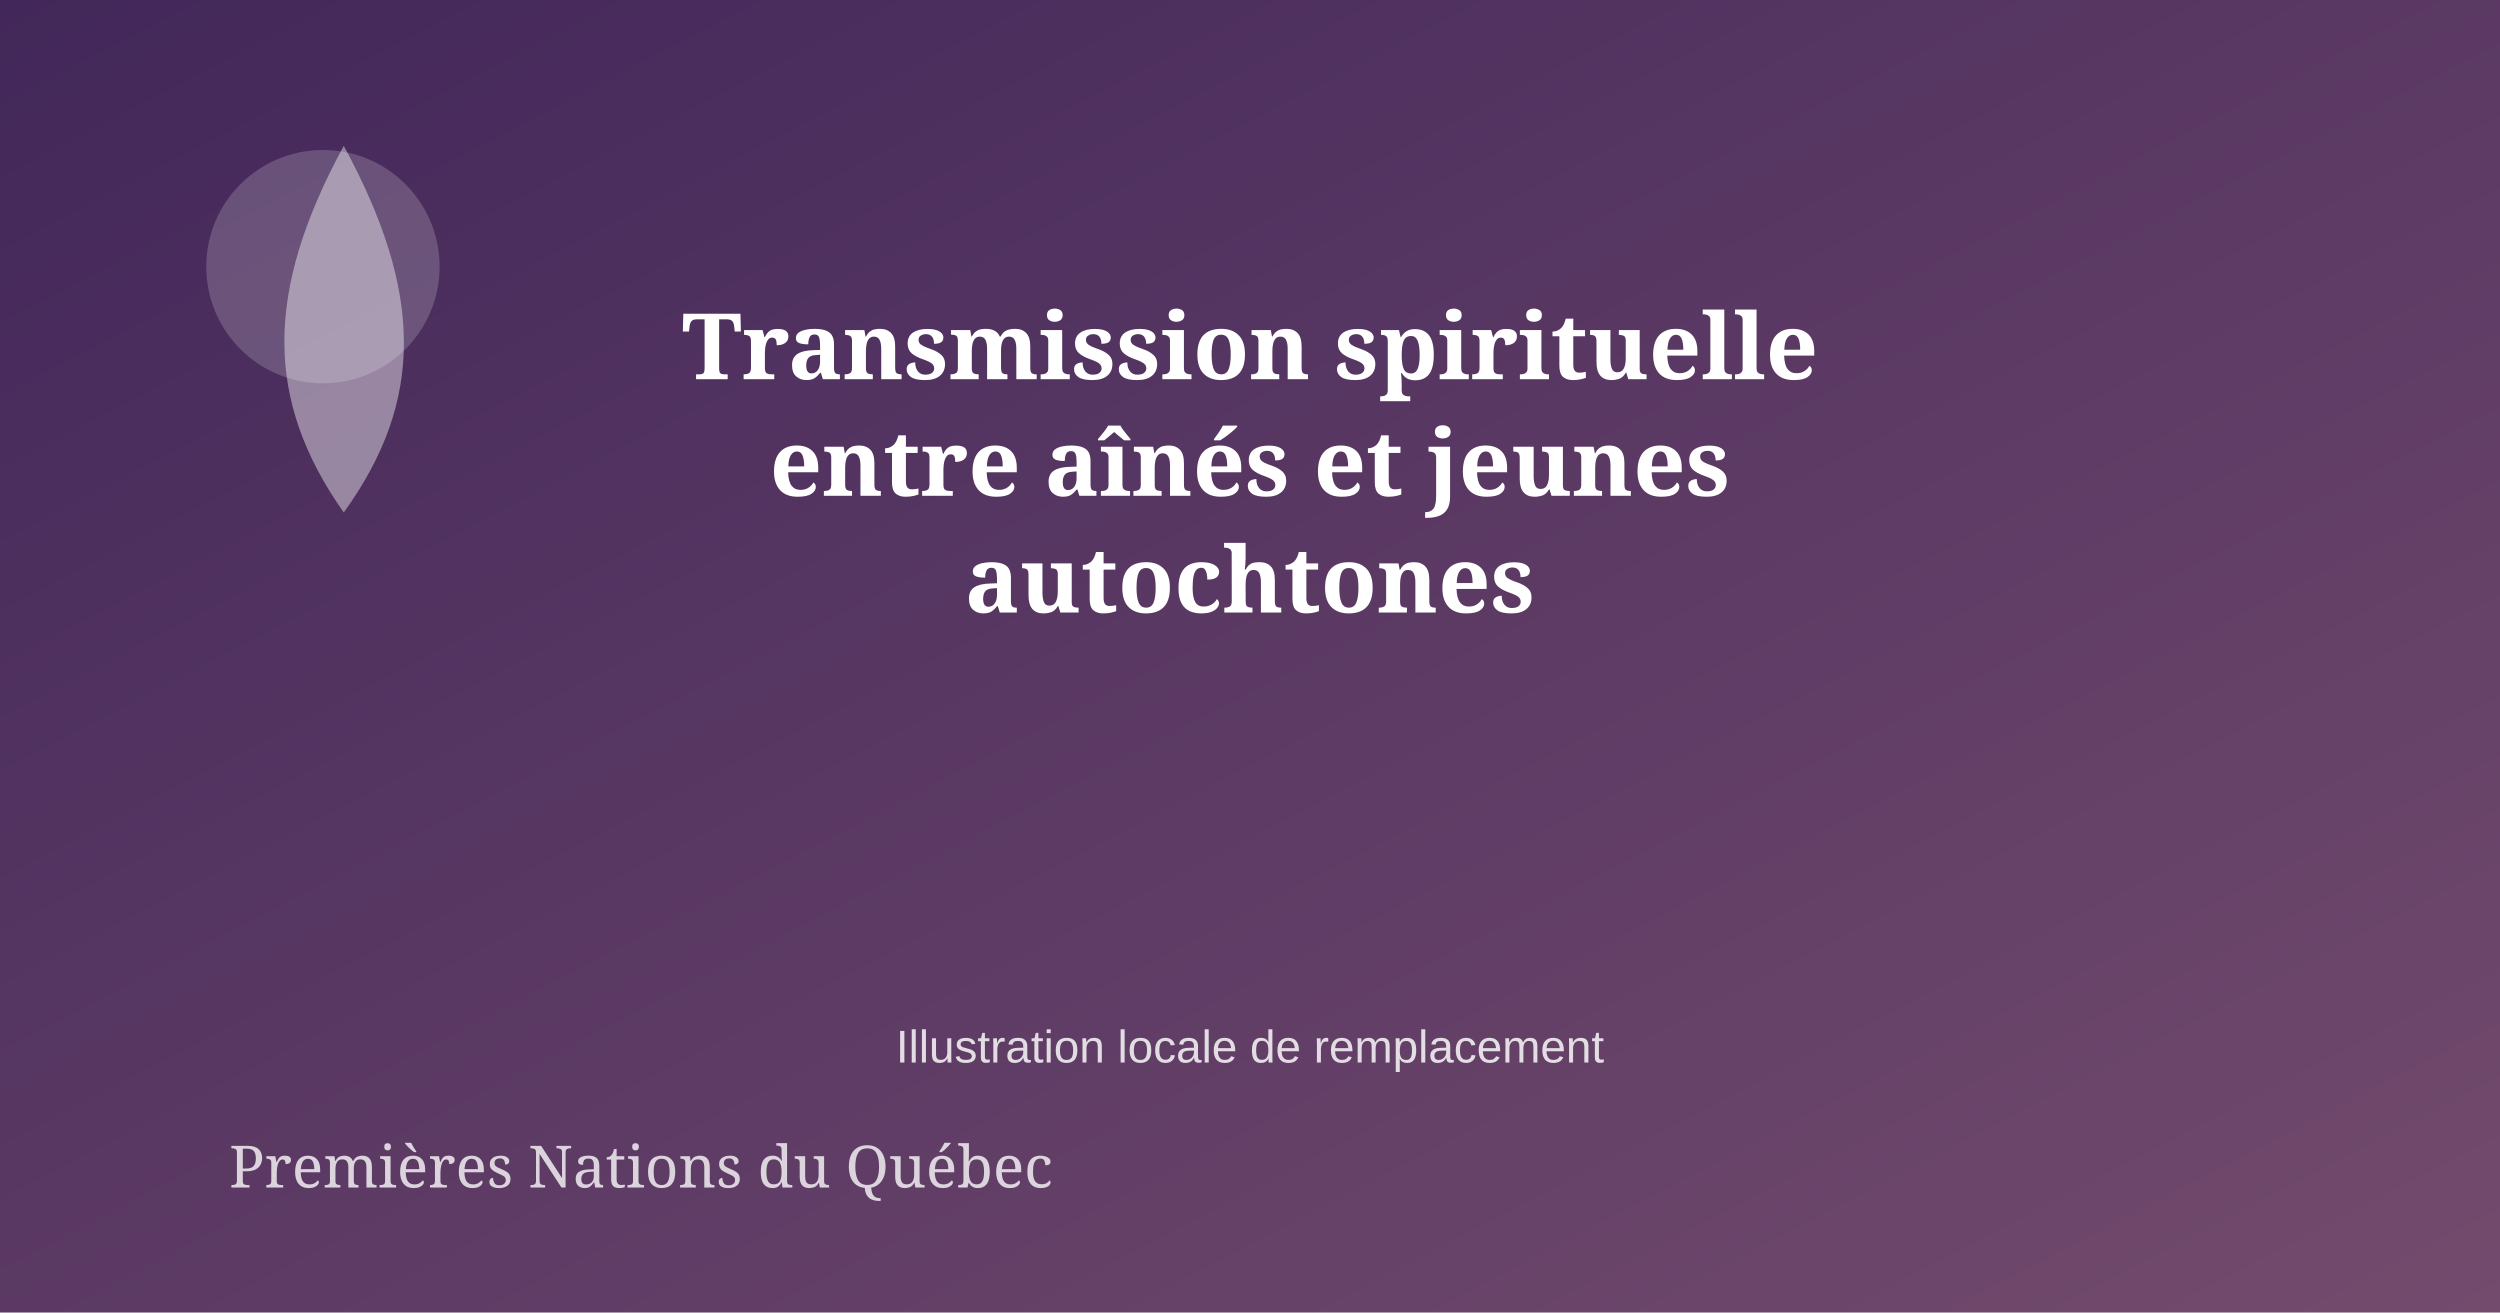
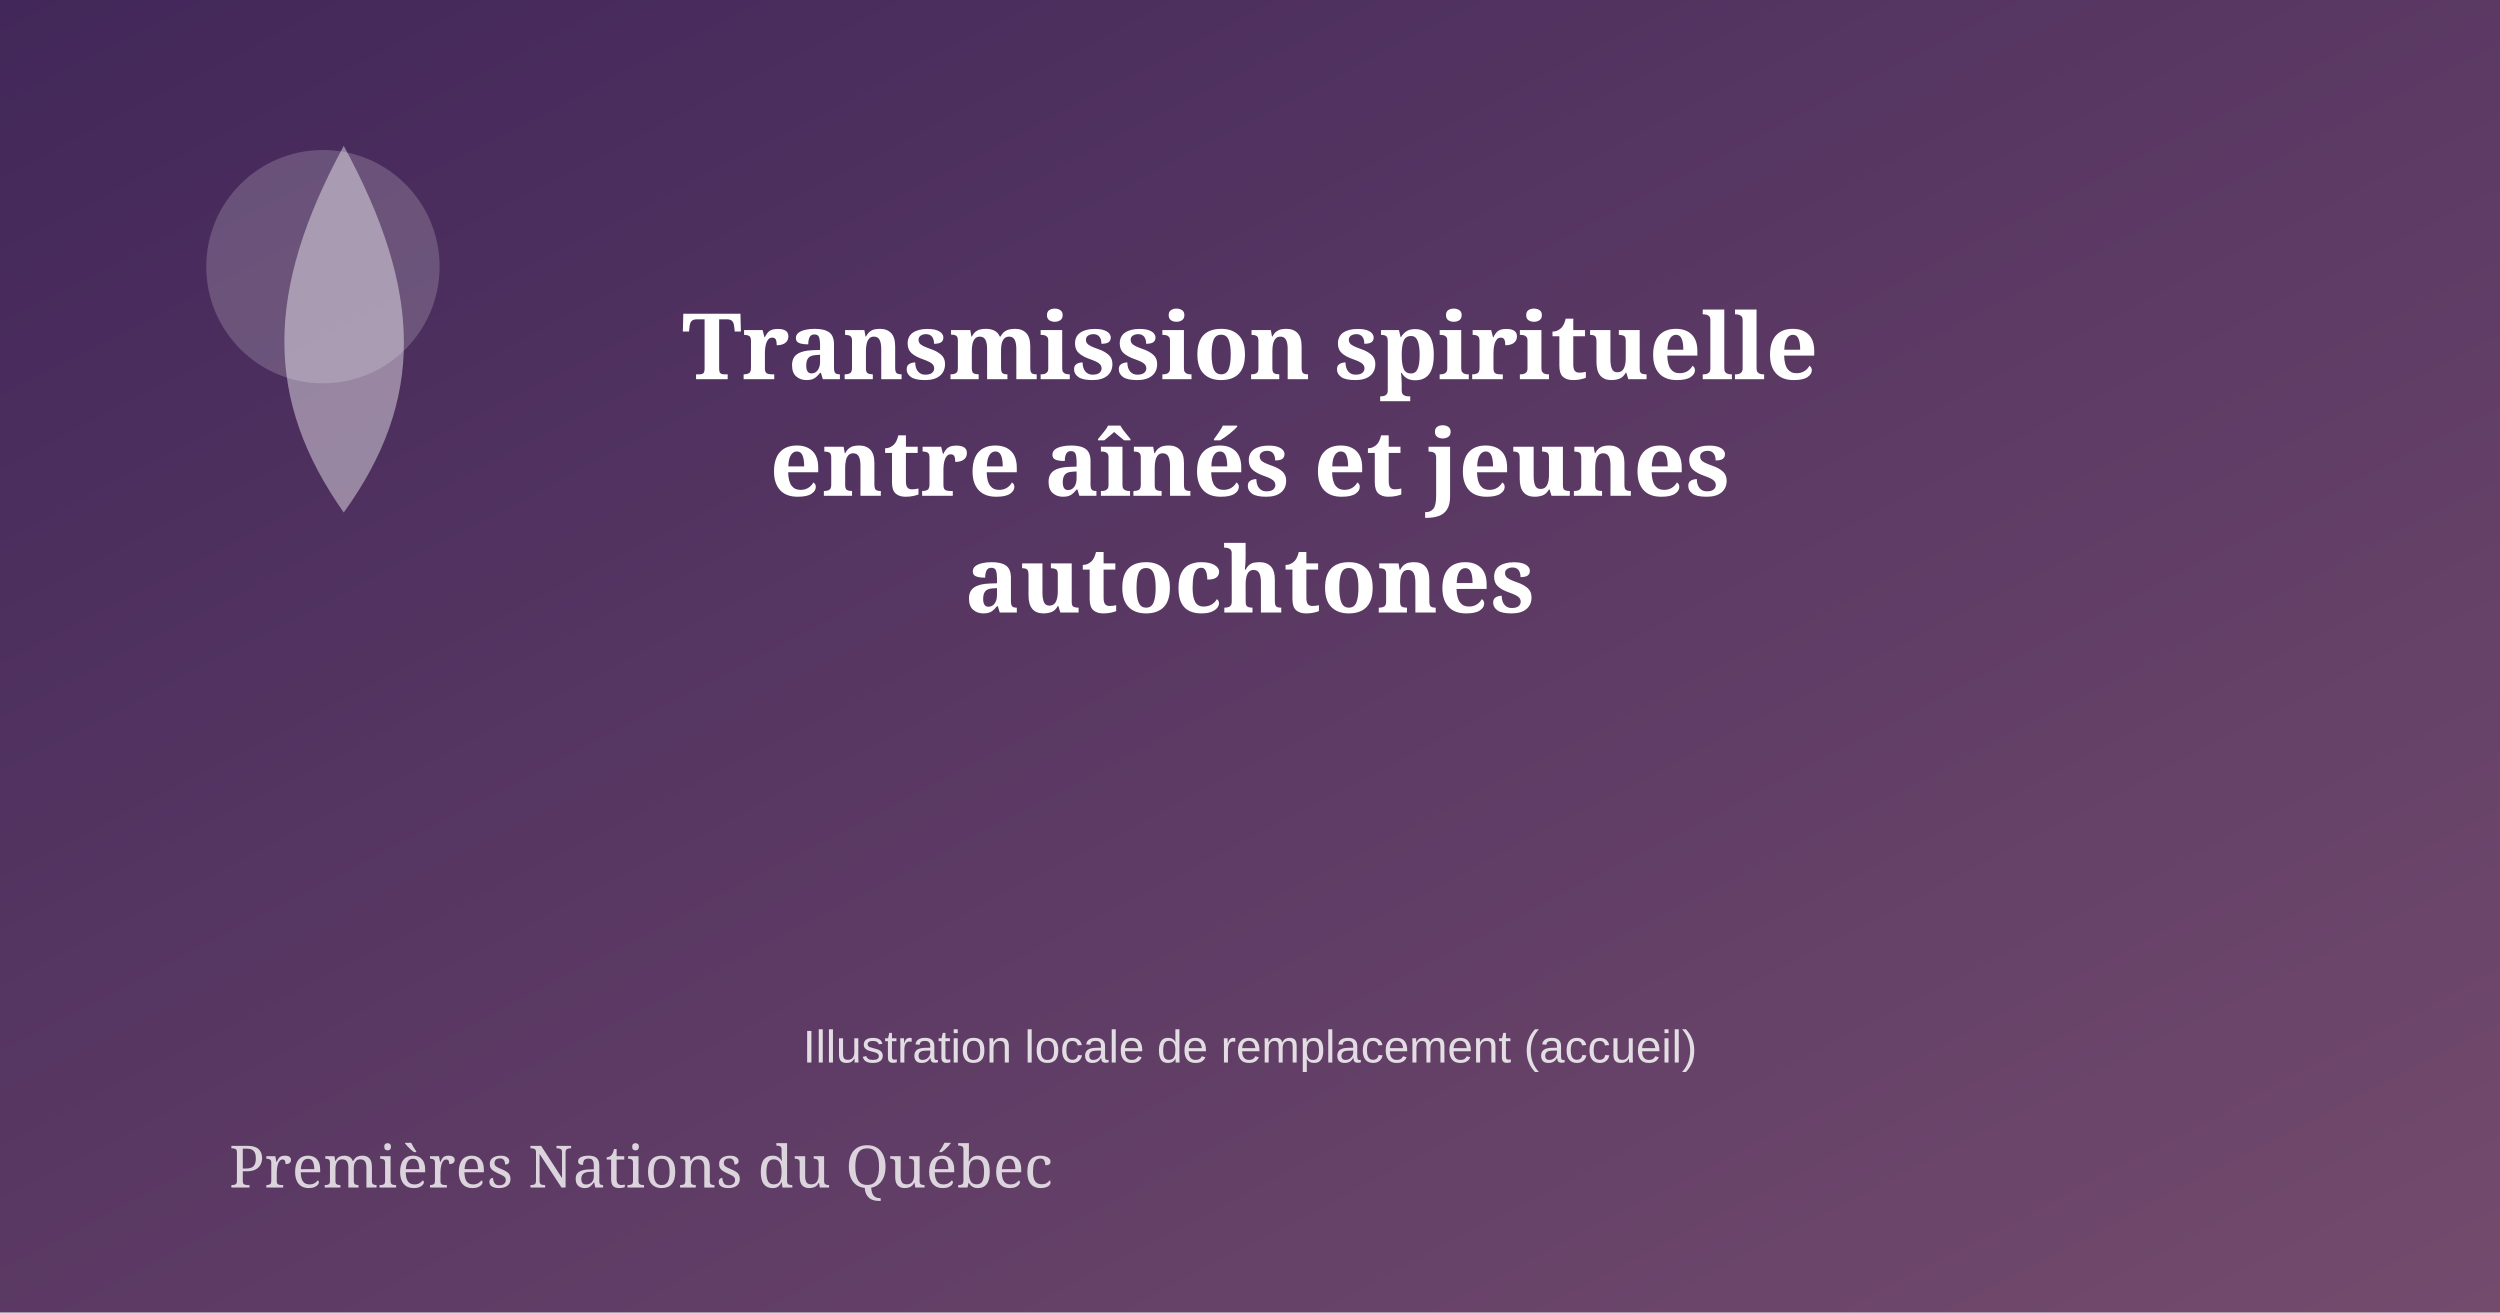
<svg xmlns="http://www.w3.org/2000/svg" viewBox="0 0 1200 630" role="img" aria-labelledby="title desc">
  <defs>
    <linearGradient id="bg" x1="0" y1="0" x2="1" y2="1">
      <stop offset="0%" stop-color="#42275a" />
      <stop offset="100%" stop-color="#734b6d" />
    </linearGradient>
  </defs>
  <rect width="1200" height="630" fill="url(#bg)" />
  <circle cx="155" cy="128" r="56" fill="rgba(255,255,255,0.18)" />
  <path d="M165 70c38 70 39 122 0 176-38-54-38-106 0-176Z" fill="rgba(255,255,255,0.42)" />
  <text x="110" y="570" font-size="28" fill="rgba(255,255,255,0.78)" font-family="Georgia, serif">Premières Nations du Québec</text>
  <text x="600" y="182" text-anchor="middle" font-size="44" font-weight="700" fill="#ffffff" font-family="Georgia, serif">Transmission spirituelle</text>
  <text x="600" y="238" text-anchor="middle" font-size="44" font-weight="700" fill="#ffffff" font-family="Georgia, serif">entre aînés et jeunes</text>
  <text x="600" y="294" text-anchor="middle" font-size="44" font-weight="700" fill="#ffffff" font-family="Georgia, serif">autochtones</text>
-   <text x="600" y="510" text-anchor="middle" font-size="22" fill="rgba(255,255,255,0.82)" font-family="Arial, sans-serif">Illustration locale de remplacement</text>
+   <text x="600" y="510" text-anchor="middle" font-size="22" fill="rgba(255,255,255,0.82)" font-family="Arial, sans-serif">Illustration locale de remplacement (accueil)</text>
</svg>
